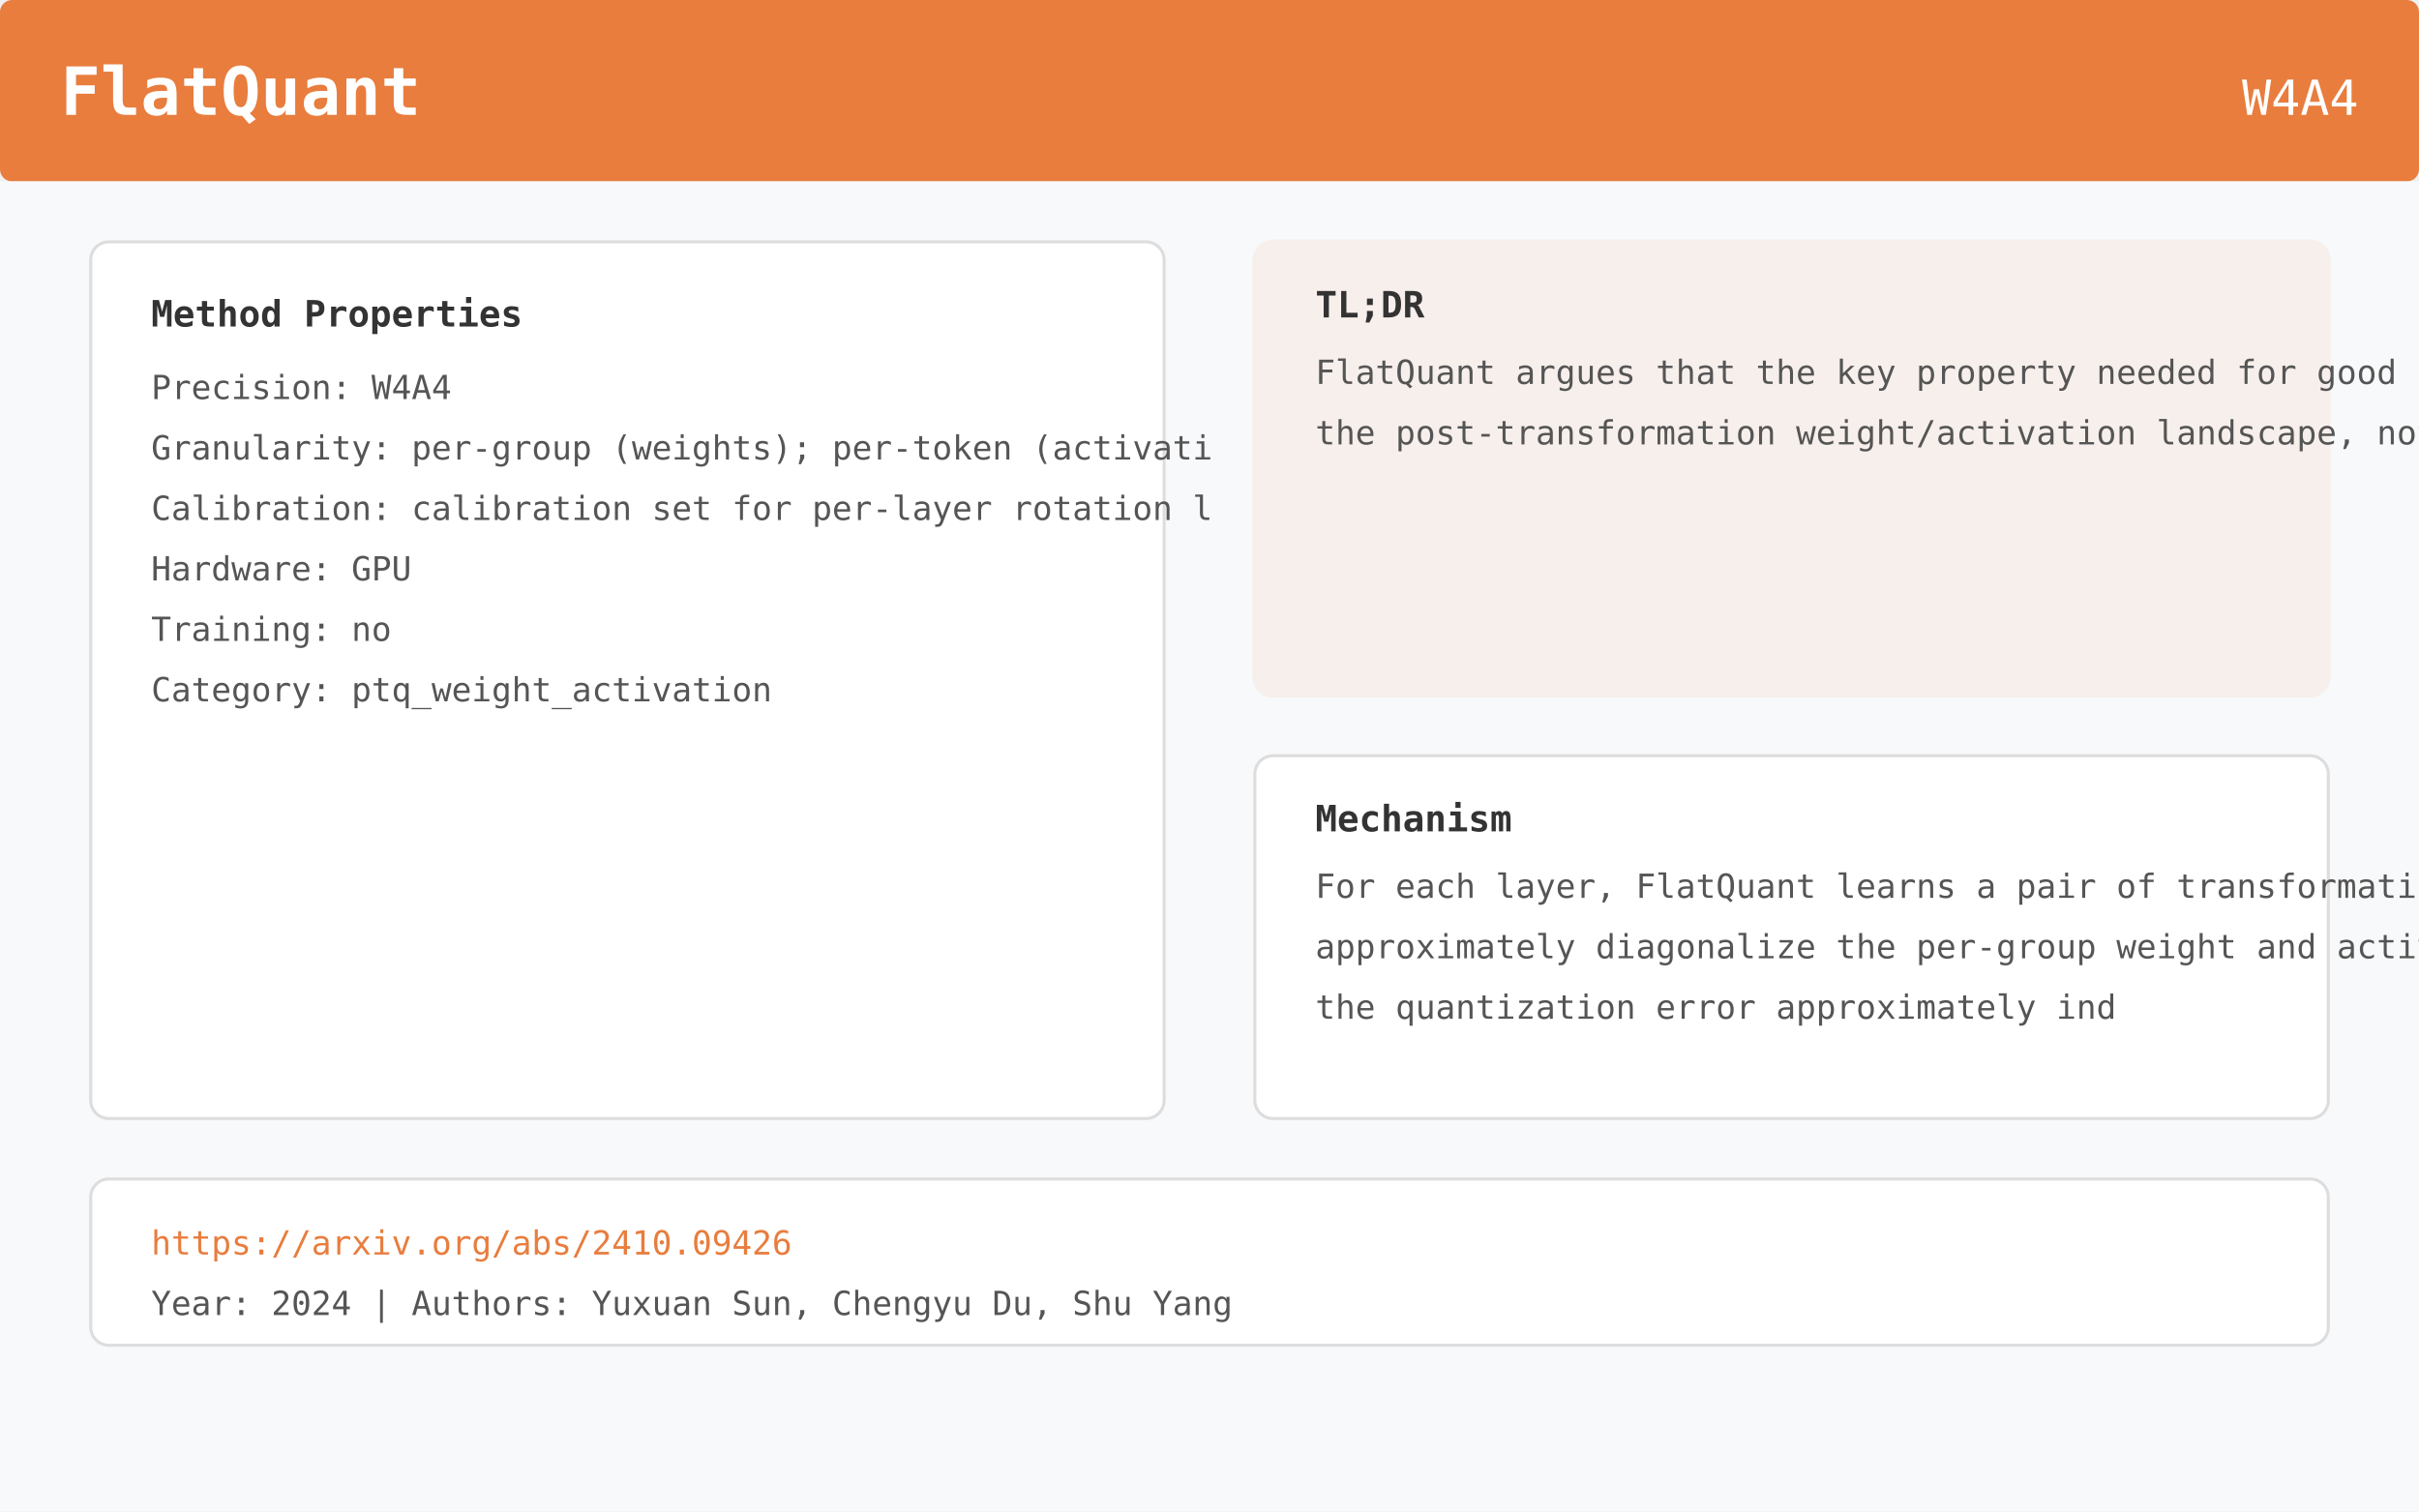
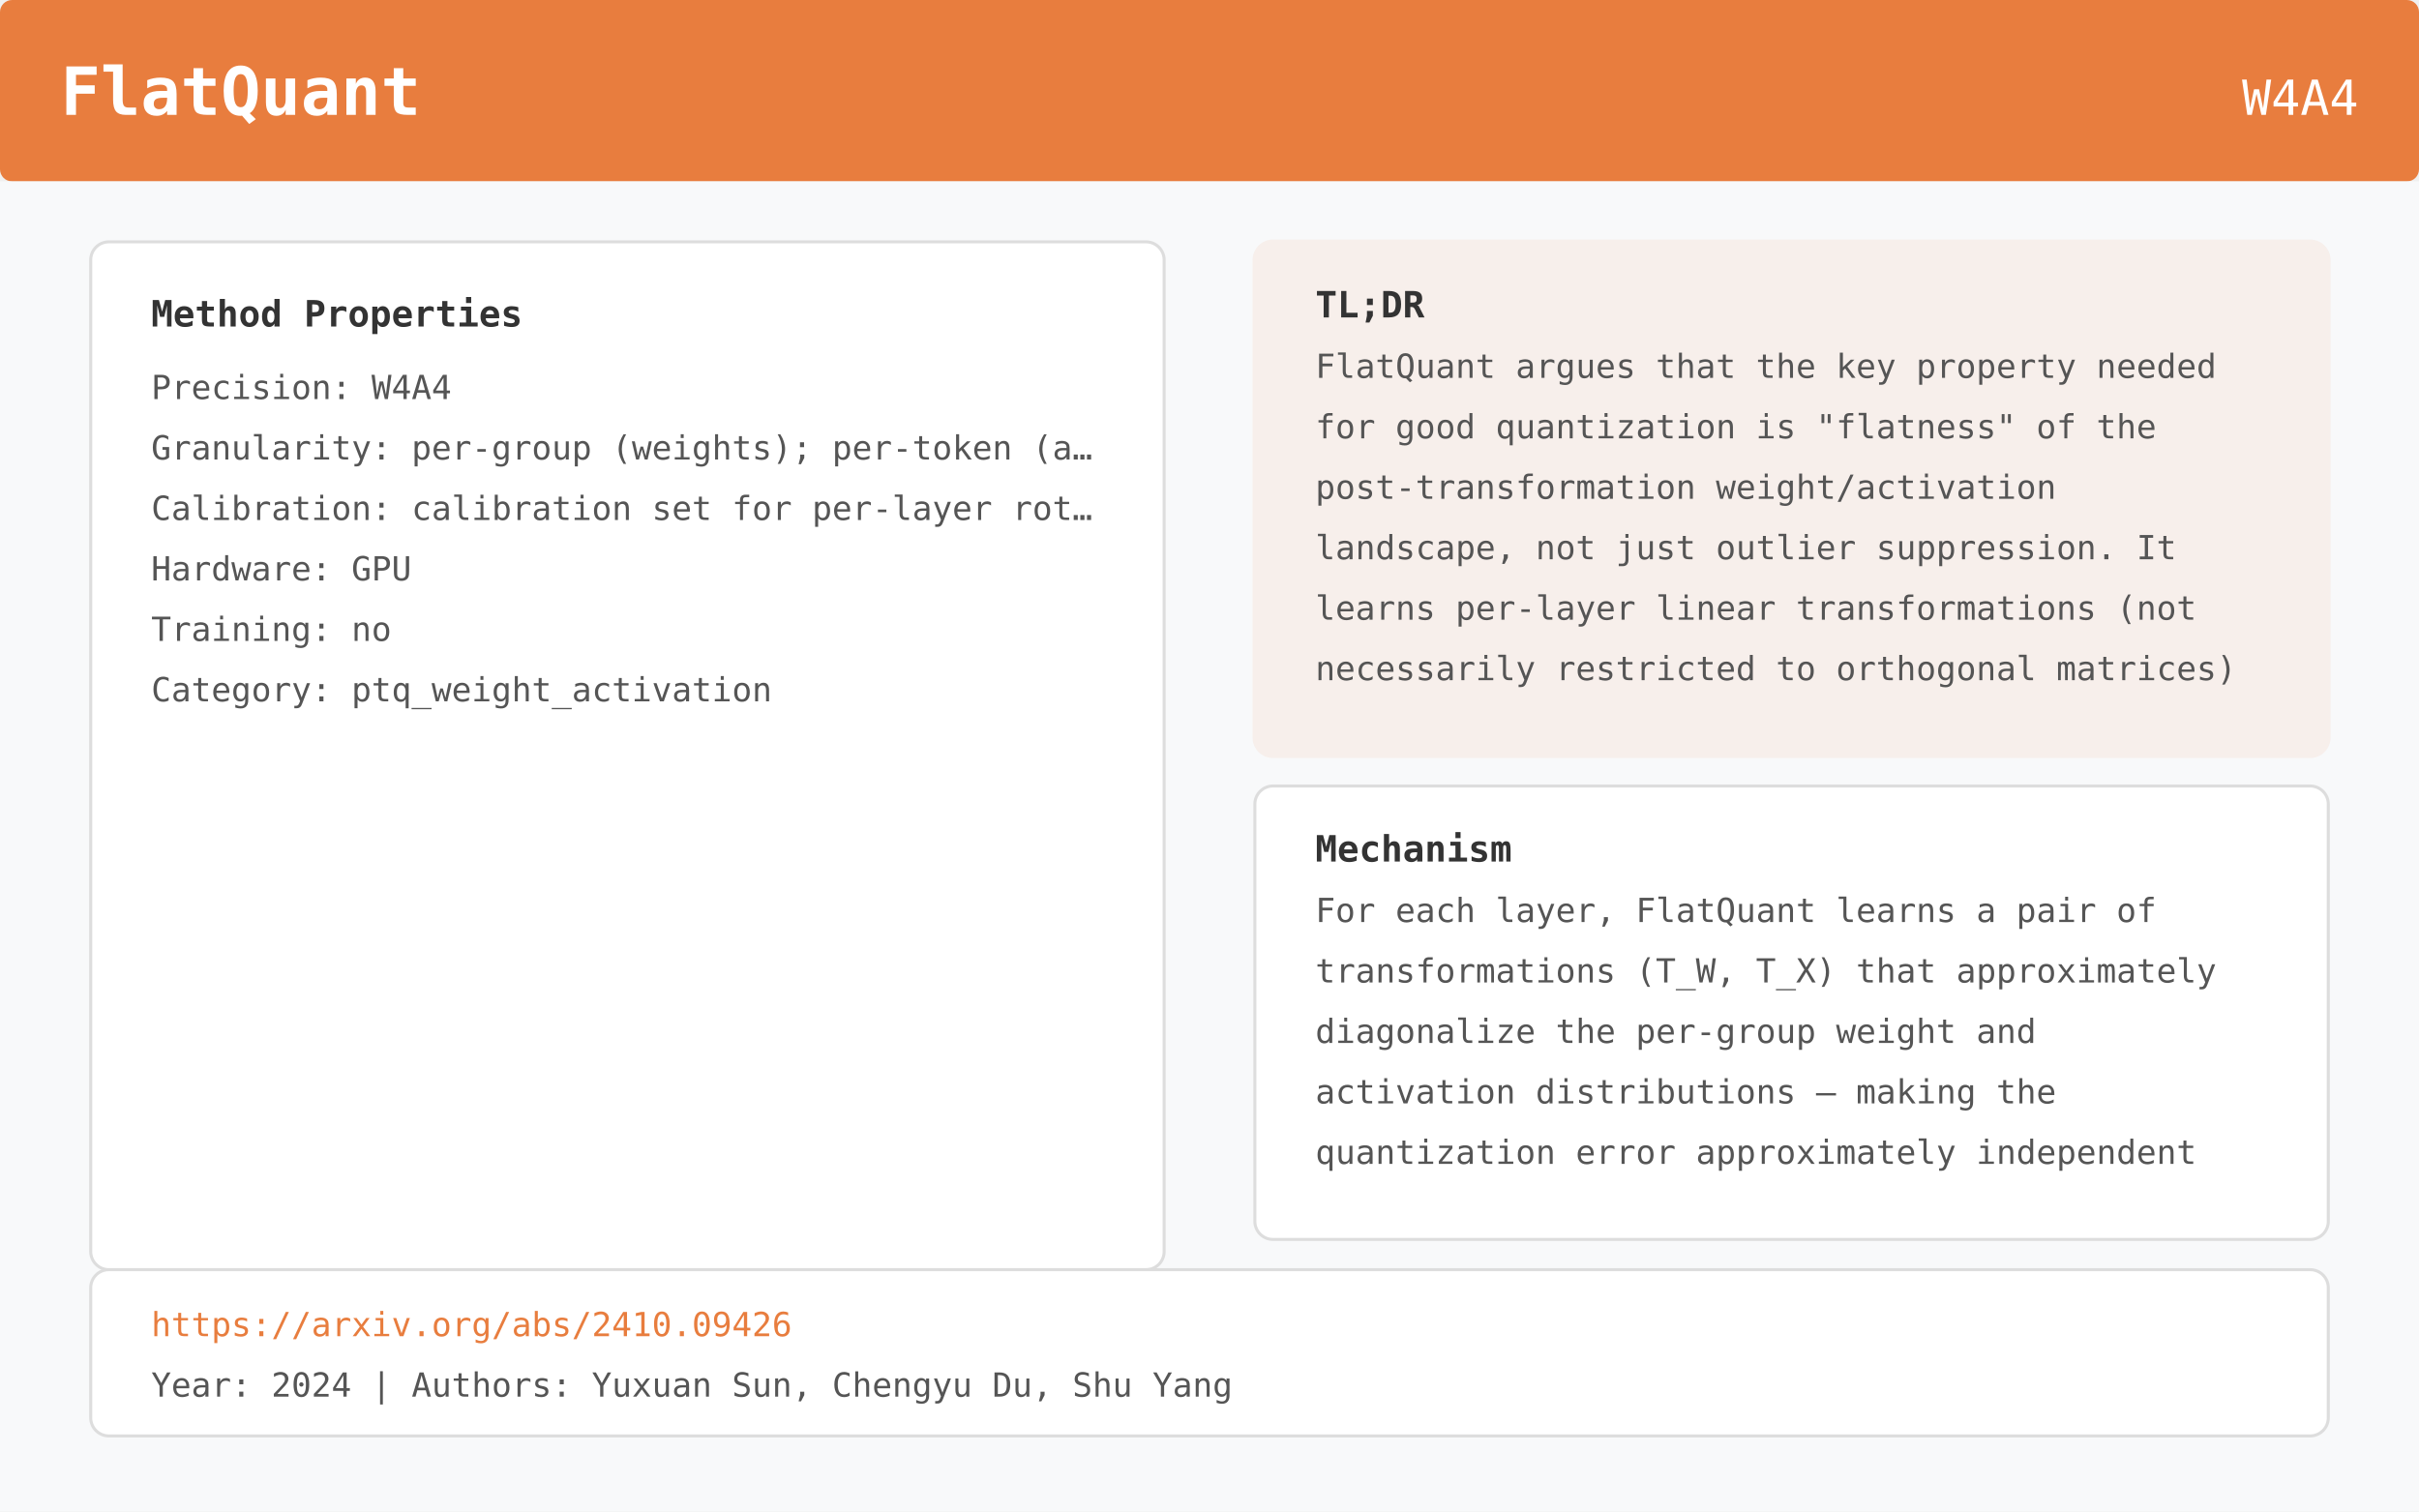
<svg xmlns="http://www.w3.org/2000/svg" viewBox="0 0 800 500" width="800" height="500">
  <rect x="0" y="0" width="800" height="60" fill="#E87D3E" rx="4" />
  <text x="20" y="38" font-family="monospace" font-size="22" font-weight="bold" fill="white">FlatQuant</text>
  <text x="780" y="38" font-family="monospace" font-size="16" fill="white" text-anchor="end">W4A4</text>
  <rect x="0" y="60" width="800" height="440" fill="#F8F9FA" rx="0" />
-   <rect x="30" y="80" width="355" height="290" rx="6" fill="white" stroke="#ddd" stroke-width="1" />
+   <rect x="30" y="80" width="355" height="340" rx="6" fill="white" stroke="#ddd" stroke-width="1" />
  <text x="50" y="108" font-family="monospace" font-size="12" font-weight="bold" fill="#333">Method Properties</text>
  <text x="50" y="132" font-family="monospace" font-size="11" fill="#555">Precision:    W4A4</text>
-   <text x="50" y="152" font-family="monospace" font-size="11" fill="#555">Granularity:  per-group (weights); per-token (activati</text>
-   <text x="50" y="172" font-family="monospace" font-size="11" fill="#555">Calibration:  calibration set for per-layer rotation l</text>
+   <text x="50" y="152" font-family="monospace" font-size="11" fill="#555">Granularity:  per-group (weights); per-token (a…</text>
+   <text x="50" y="172" font-family="monospace" font-size="11" fill="#555">Calibration:  calibration set for per-layer rot…</text>
  <text x="50" y="192" font-family="monospace" font-size="11" fill="#555">Hardware:     GPU</text>
  <text x="50" y="212" font-family="monospace" font-size="11" fill="#555">Training:     no</text>
  <text x="50" y="232" font-family="monospace" font-size="11" fill="#555">Category:     ptq_weight_activation</text>
-   <rect x="415" y="80" width="355" height="150" rx="6" fill="#E87D3E" opacity="0.08" stroke="#E87D3E" stroke-width="1.5" />
+   <rect x="415" y="80" width="355" height="170" rx="6" fill="#E87D3E" opacity="0.08" stroke="#E87D3E" stroke-width="1.5" />
  <text x="435" y="105" font-family="monospace" font-size="12" font-weight="bold" fill="#333">TL;DR</text>
-   <text x="435" y="127" font-family="monospace" font-size="11" fill="#555">FlatQuant argues that the key property needed for good quantization is "flatness" of</text>
-   <text x="435" y="147" font-family="monospace" font-size="11" fill="#555">the post-transformation weight/activation landscape, not just outlier suppr</text>
-   <rect x="415" y="250" width="355" height="120" rx="6" fill="white" stroke="#ddd" stroke-width="1" />
-   <text x="435" y="275" font-family="monospace" font-size="12" font-weight="bold" fill="#333">Mechanism</text>
-   <text x="435" y="297" font-family="monospace" font-size="11" fill="#555">For each layer, FlatQuant learns a pair of transformations (T_W, T_X) that</text>
-   <text x="435" y="317" font-family="monospace" font-size="11" fill="#555">approximately diagonalize the per-group weight and activation distributions — making</text>
-   <text x="435" y="337" font-family="monospace" font-size="11" fill="#555">the quantization error approximately ind</text>
-   <rect x="30" y="390" width="740" height="55" rx="6" fill="white" stroke="#ddd" stroke-width="1" />
-   <text x="50" y="415" font-family="monospace" font-size="11" fill="#E87D3E">https://arxiv.org/abs/2410.09426</text>
-   <text x="50" y="435" font-family="monospace" font-size="11" fill="#555">Year: 2024  |  Authors: Yuxuan Sun, Chengyu Du, Shu Yang</text>
+   <text x="435" y="125" font-family="monospace" font-size="11" fill="#555">FlatQuant argues that the key property needed</text>
+   <text x="435" y="145" font-family="monospace" font-size="11" fill="#555">for good quantization is "flatness" of the</text>
+   <text x="435" y="165" font-family="monospace" font-size="11" fill="#555">post-transformation weight/activation</text>
+   <text x="435" y="185" font-family="monospace" font-size="11" fill="#555">landscape, not just outlier suppression. It</text>
+   <text x="435" y="205" font-family="monospace" font-size="11" fill="#555">learns per-layer linear transformations (not</text>
+   <text x="435" y="225" font-family="monospace" font-size="11" fill="#555">necessarily restricted to orthogonal matrices)</text>
+   <rect x="415" y="260" width="355" height="150" rx="6" fill="white" stroke="#ddd" stroke-width="1" />
+   <text x="435" y="285" font-family="monospace" font-size="12" font-weight="bold" fill="#333">Mechanism</text>
+   <text x="435" y="305" font-family="monospace" font-size="11" fill="#555">For each layer, FlatQuant learns a pair of</text>
+   <text x="435" y="325" font-family="monospace" font-size="11" fill="#555">transformations (T_W, T_X) that approximately</text>
+   <text x="435" y="345" font-family="monospace" font-size="11" fill="#555">diagonalize the per-group weight and</text>
+   <text x="435" y="365" font-family="monospace" font-size="11" fill="#555">activation distributions — making the</text>
+   <text x="435" y="385" font-family="monospace" font-size="11" fill="#555">quantization error approximately independent</text>
+   <rect x="30" y="420" width="740" height="55" rx="6" fill="white" stroke="#ddd" stroke-width="1" />
+   <text x="50" y="442" font-family="monospace" font-size="11" fill="#E87D3E">https://arxiv.org/abs/2410.09426</text>
+   <text x="50" y="462" font-family="monospace" font-size="11" fill="#555">Year: 2024  |  Authors: Yuxuan Sun, Chengyu Du, Shu Yang</text>
</svg>
